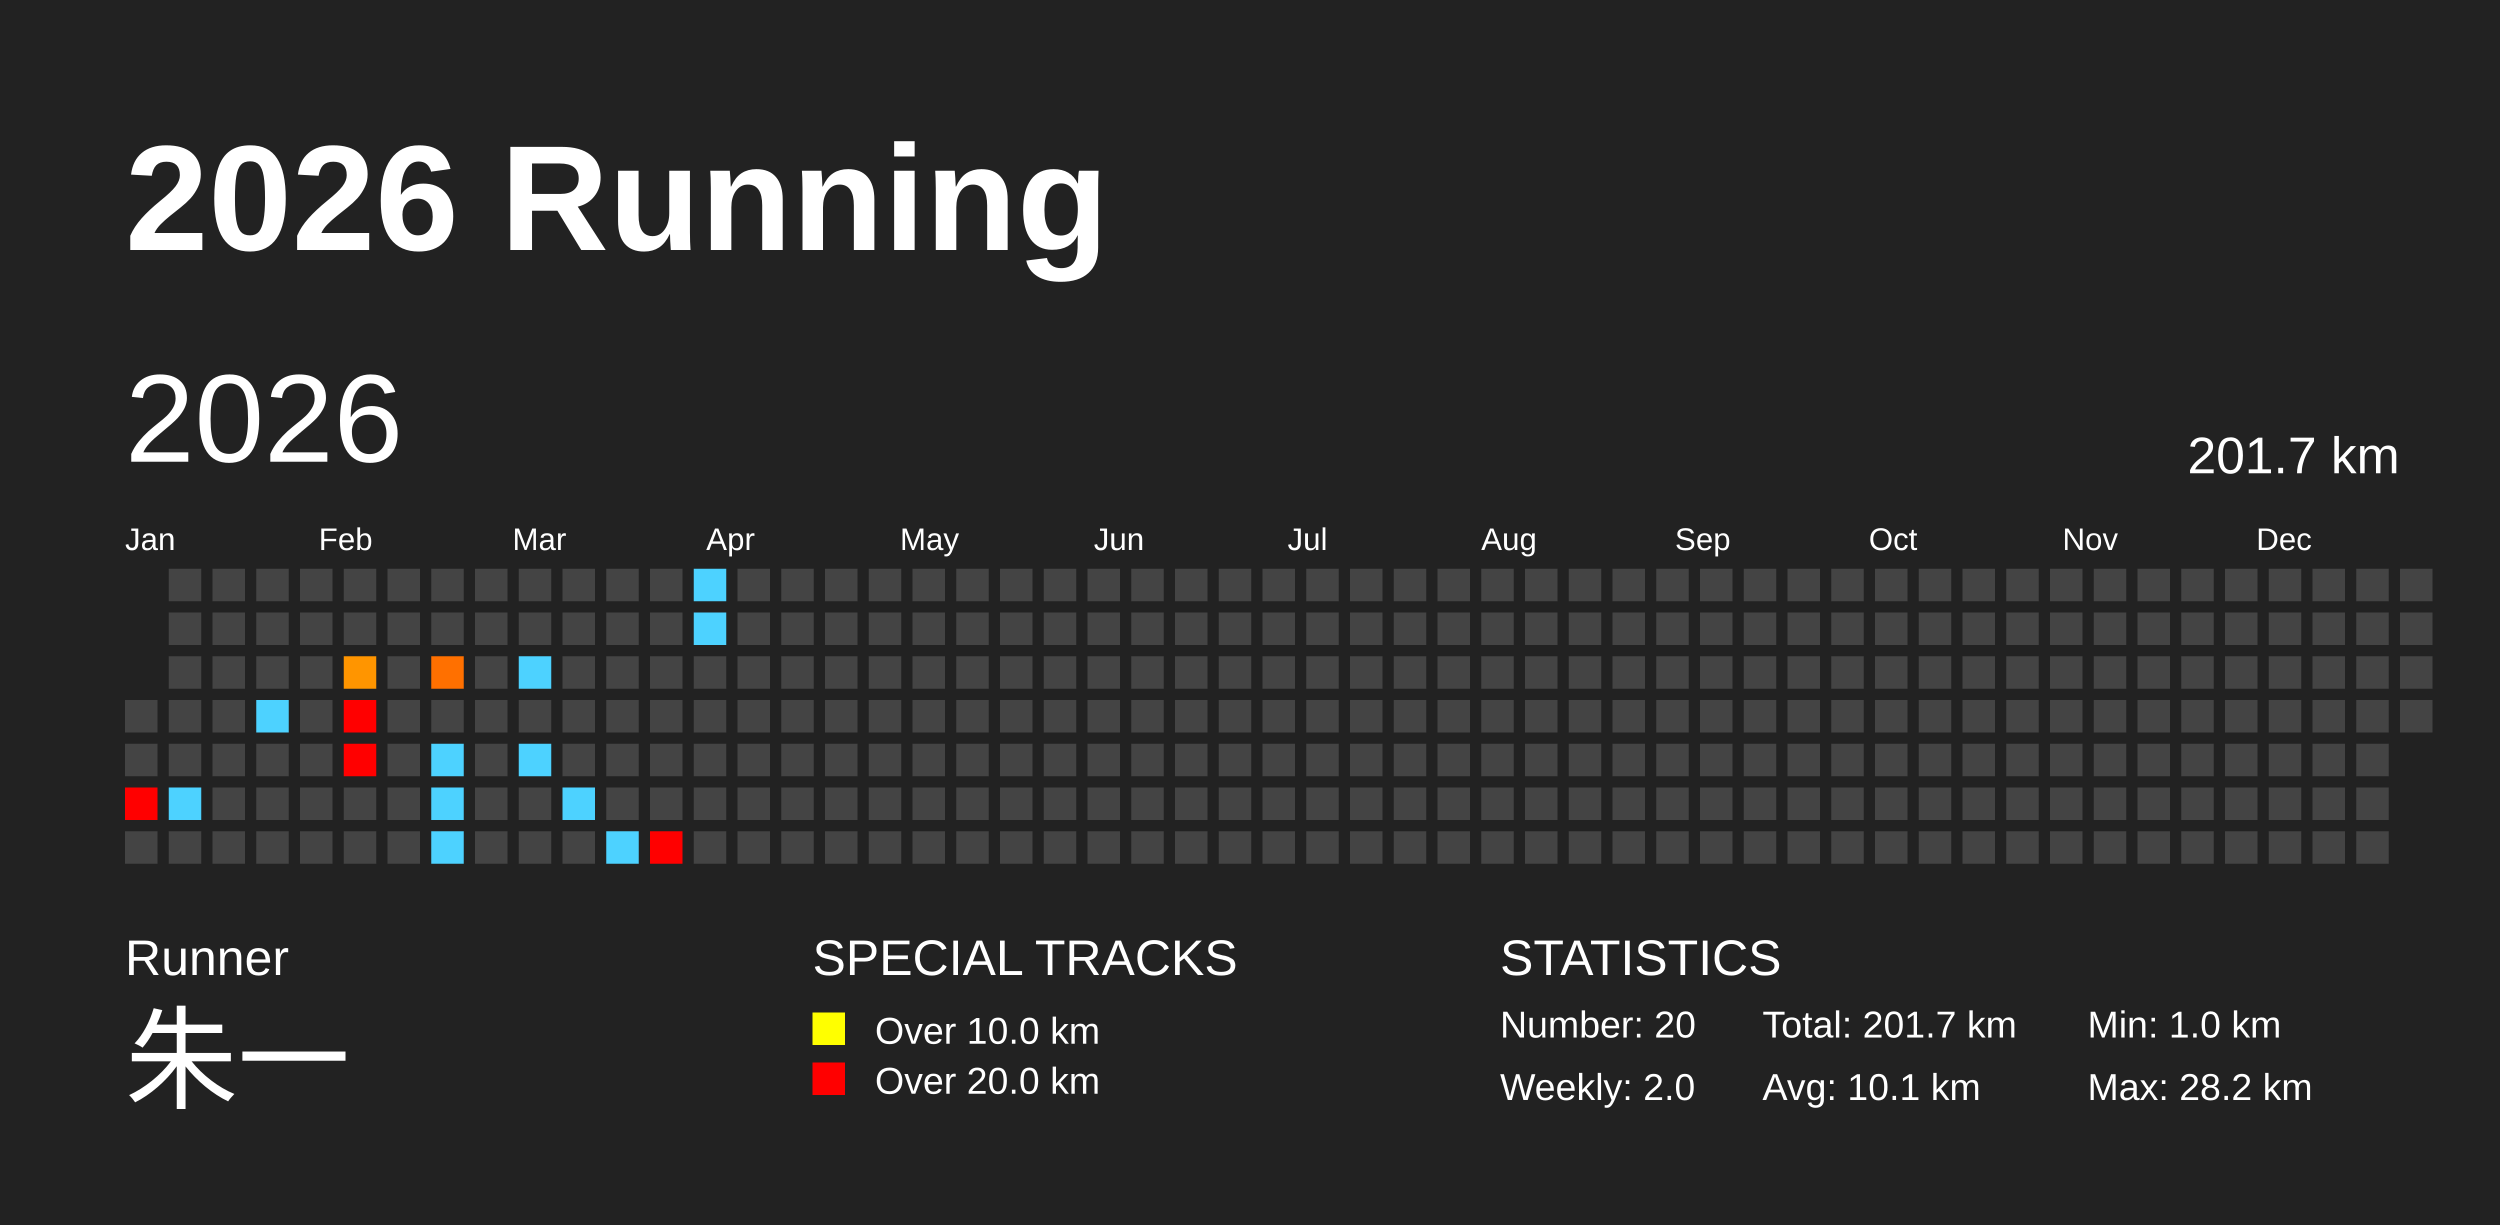
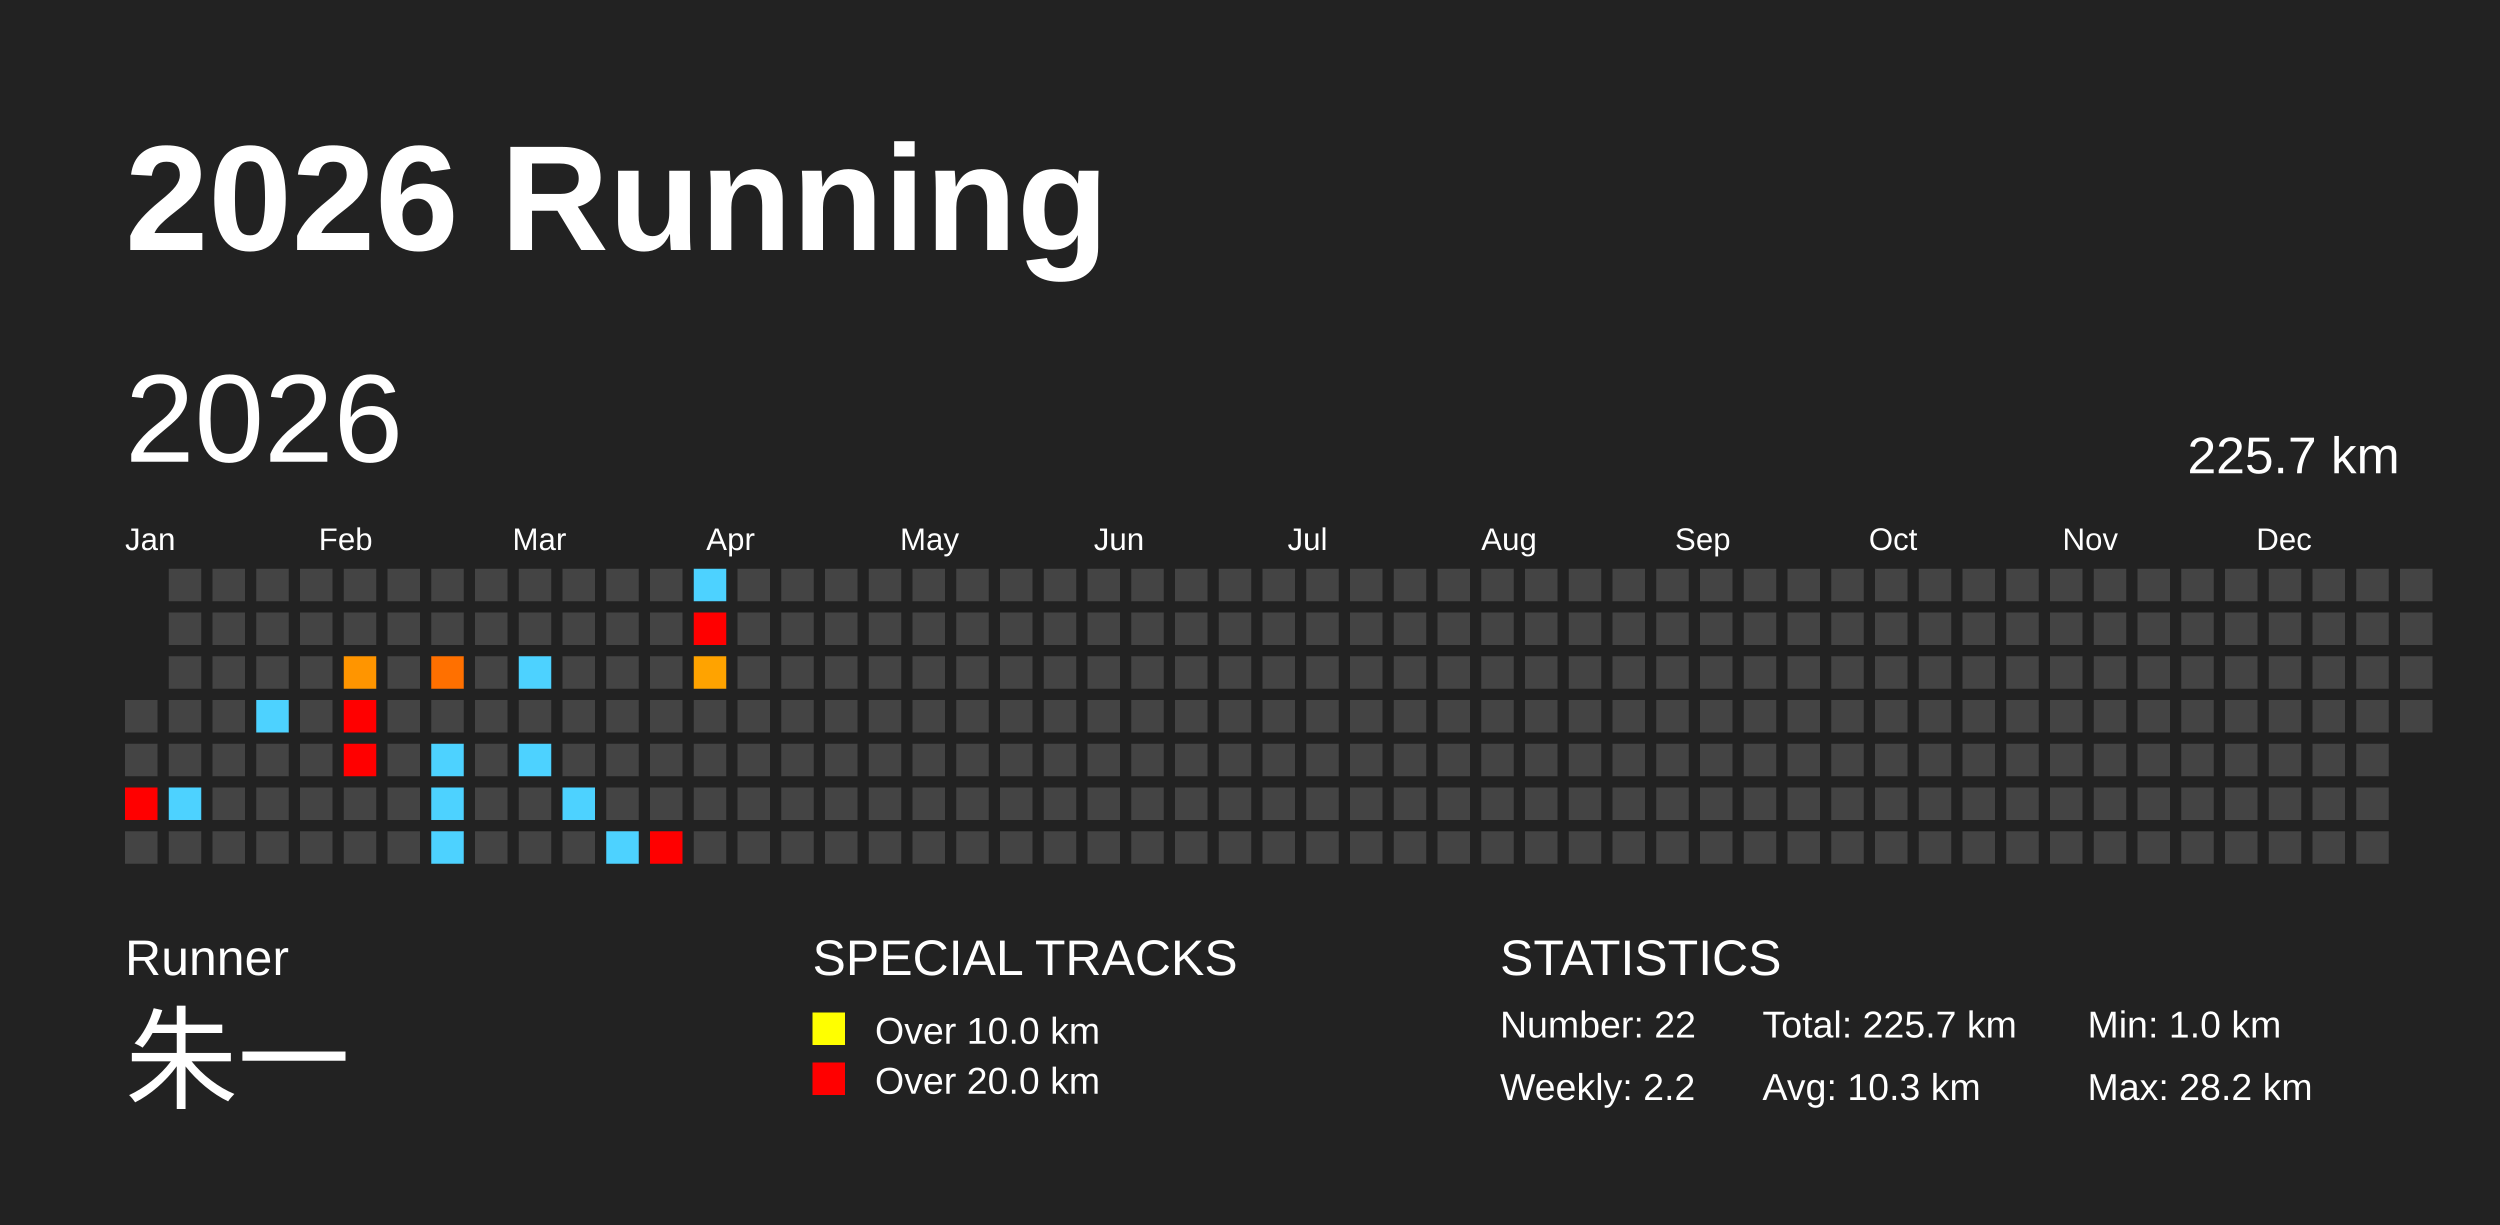
<svg xmlns="http://www.w3.org/2000/svg" baseProfile="full" height="98mm" version="1.1" viewBox="0,0,200,98" width="200mm">
  <defs />
  <rect fill="#222222" height="98" width="200" x="0" y="0" />
  <text fill="#FFFFFF" style="font-size:12px; font-family:Arial; font-weight:bold;" x="10" y="20">2026 Running</text>
  <text fill="#FFFFFF" style="font-size:4px; font-family:Arial" x="10" y="78">Runner</text>
  <text fill="#FFFFFF" style="font-size:9px; font-family:Arial" x="10" y="88">朱一</text>
  <text fill="#FFFFFF" style="font-size:4px; font-family:Arial" x="65" y="78">SPECIAL TRACKS</text>
  <rect fill="yellow" height="2.6" width="2.6" x="65" y="81" />
  <text fill="#FFFFFF" style="font-size:3px; font-family:Arial" x="70" y="83.5">Over 10.0 km</text>
  <rect fill="red" height="2.6" width="2.6" x="65" y="85" />
  <text fill="#FFFFFF" style="font-size:3px; font-family:Arial" x="70" y="87.5">Over 20.0 km</text>
  <text fill="#FFFFFF" style="font-size:4px; font-family:Arial" x="120" y="78">STATISTICS</text>
-   <text fill="#FFFFFF" style="font-size:3px; font-family:Arial" x="120" y="83">Number: 20</text>
-   <text fill="#FFFFFF" style="font-size:3px; font-family:Arial" x="120" y="88">Weekly: 2.0</text>
-   <text fill="#FFFFFF" style="font-size:3px; font-family:Arial" x="141" y="83">Total: 201.7 km</text>
-   <text fill="#FFFFFF" style="font-size:3px; font-family:Arial" x="141" y="88">Avg: 10.1 km</text>
+   <text fill="#FFFFFF" style="font-size:3px; font-family:Arial" x="120" y="83">Number: 22</text>
+   <text fill="#FFFFFF" style="font-size:3px; font-family:Arial" x="120" y="88">Weekly: 2.2</text>
+   <text fill="#FFFFFF" style="font-size:3px; font-family:Arial" x="141" y="83">Total: 225.7 km</text>
+   <text fill="#FFFFFF" style="font-size:3px; font-family:Arial" x="141" y="88">Avg: 10.3 km</text>
  <text fill="#FFFFFF" style="font-size:3px; font-family:Arial" x="167" y="83">Min: 1.0 km</text>
  <text fill="#FFFFFF" style="font-size:3px; font-family:Arial" x="167" y="88">Max: 28.2 km</text>
  <text dominant-baseline="hanging" fill="#FFFFFF" style="font-size:10.0px; font-family:Arial;" x="10" y="30">2026</text>
-   <text dominant-baseline="hanging" fill="#FFFFFF" style="font-size:4.125px; font-family:Arial;" x="175" y="35">201.7 km</text>
+   <text dominant-baseline="hanging" fill="#FFFFFF" style="font-size:4.125px; font-family:Arial;" x="175" y="35">225.7 km</text>
  <text fill="#FFFFFF" style="font-size:2.5px; font-family:Arial" x="10.0" y="44">Jan</text>
  <text fill="#FFFFFF" style="font-size:2.5px; font-family:Arial" x="25.5" y="44">Feb</text>
  <text fill="#FFFFFF" style="font-size:2.5px; font-family:Arial" x="41.0" y="44">Mar</text>
  <text fill="#FFFFFF" style="font-size:2.5px; font-family:Arial" x="56.5" y="44">Apr</text>
  <text fill="#FFFFFF" style="font-size:2.5px; font-family:Arial" x="72.0" y="44">May</text>
  <text fill="#FFFFFF" style="font-size:2.5px; font-family:Arial" x="87.5" y="44">Jun</text>
  <text fill="#FFFFFF" style="font-size:2.5px; font-family:Arial" x="103.0" y="44">Jul</text>
  <text fill="#FFFFFF" style="font-size:2.5px; font-family:Arial" x="118.5" y="44">Aug</text>
  <text fill="#FFFFFF" style="font-size:2.5px; font-family:Arial" x="134.0" y="44">Sep</text>
  <text fill="#FFFFFF" style="font-size:2.5px; font-family:Arial" x="149.5" y="44">Oct</text>
  <text fill="#FFFFFF" style="font-size:2.5px; font-family:Arial" x="165.0" y="44">Nov</text>
  <text fill="#FFFFFF" style="font-size:2.5px; font-family:Arial" x="180.5" y="44">Dec</text>
  <rect fill="#444444" height="2.6" width="2.6" x="10.0" y="56.0" />
  <rect fill="#444444" height="2.6" width="2.6" x="10.0" y="59.5" />
  <rect fill="red" height="2.6" width="2.6" x="10.0" y="63.0" />
  <rect fill="#444444" height="2.6" width="2.6" x="10.0" y="66.5" />
  <rect fill="#444444" height="2.6" width="2.6" x="13.5" y="45.5" />
  <rect fill="#444444" height="2.6" width="2.6" x="13.5" y="49.0" />
  <rect fill="#444444" height="2.6" width="2.6" x="13.5" y="52.5" />
  <rect fill="#444444" height="2.6" width="2.6" x="13.5" y="56.0" />
  <rect fill="#444444" height="2.6" width="2.6" x="13.5" y="59.5" />
  <rect fill="#4dd2ff" height="2.6" width="2.6" x="13.5" y="63.0" />
  <rect fill="#444444" height="2.6" width="2.6" x="13.5" y="66.5" />
  <rect fill="#444444" height="2.6" width="2.6" x="17.0" y="45.5" />
  <rect fill="#444444" height="2.6" width="2.6" x="17.0" y="49.0" />
  <rect fill="#444444" height="2.6" width="2.6" x="17.0" y="52.5" />
  <rect fill="#444444" height="2.6" width="2.6" x="17.0" y="56.0" />
  <rect fill="#444444" height="2.6" width="2.6" x="17.0" y="59.5" />
  <rect fill="#444444" height="2.6" width="2.6" x="17.0" y="63.0" />
  <rect fill="#444444" height="2.6" width="2.6" x="17.0" y="66.5" />
  <rect fill="#444444" height="2.6" width="2.6" x="20.5" y="45.5" />
  <rect fill="#444444" height="2.6" width="2.6" x="20.5" y="49.0" />
  <rect fill="#444444" height="2.6" width="2.6" x="20.5" y="52.5" />
  <rect fill="#4dd2ff" height="2.6" width="2.6" x="20.5" y="56.0" />
  <rect fill="#444444" height="2.6" width="2.6" x="20.5" y="59.5" />
  <rect fill="#444444" height="2.6" width="2.6" x="20.5" y="63.0" />
  <rect fill="#444444" height="2.6" width="2.6" x="20.5" y="66.5" />
  <rect fill="#444444" height="2.6" width="2.6" x="24.0" y="45.5" />
  <rect fill="#444444" height="2.6" width="2.6" x="24.0" y="49.0" />
  <rect fill="#444444" height="2.6" width="2.6" x="24.0" y="52.5" />
  <rect fill="#444444" height="2.6" width="2.6" x="24.0" y="56.0" />
  <rect fill="#444444" height="2.6" width="2.6" x="24.0" y="59.5" />
  <rect fill="#444444" height="2.6" width="2.6" x="24.0" y="63.0" />
  <rect fill="#444444" height="2.6" width="2.6" x="24.0" y="66.5" />
  <rect fill="#444444" height="2.6" width="2.6" x="27.5" y="45.5" />
  <rect fill="#444444" height="2.6" width="2.6" x="27.5" y="49.0" />
  <rect fill="#ff9500" height="2.6" width="2.6" x="27.5" y="52.5" />
  <rect fill="red" height="2.6" width="2.6" x="27.5" y="56.0" />
  <rect fill="red" height="2.6" width="2.6" x="27.5" y="59.5" />
  <rect fill="#444444" height="2.6" width="2.6" x="27.5" y="63.0" />
  <rect fill="#444444" height="2.6" width="2.6" x="27.5" y="66.5" />
  <rect fill="#444444" height="2.6" width="2.6" x="31.0" y="45.5" />
  <rect fill="#444444" height="2.6" width="2.6" x="31.0" y="49.0" />
  <rect fill="#444444" height="2.6" width="2.6" x="31.0" y="52.5" />
  <rect fill="#444444" height="2.6" width="2.6" x="31.0" y="56.0" />
  <rect fill="#444444" height="2.6" width="2.6" x="31.0" y="59.5" />
  <rect fill="#444444" height="2.6" width="2.6" x="31.0" y="63.0" />
  <rect fill="#444444" height="2.6" width="2.6" x="31.0" y="66.5" />
  <rect fill="#444444" height="2.6" width="2.6" x="34.5" y="45.5" />
  <rect fill="#444444" height="2.6" width="2.6" x="34.5" y="49.0" />
  <rect fill="#ff7000" height="2.6" width="2.6" x="34.5" y="52.5" />
  <rect fill="#444444" height="2.6" width="2.6" x="34.5" y="56.0" />
  <rect fill="#4dd2ff" height="2.6" width="2.6" x="34.5" y="59.5" />
  <rect fill="#4dd2ff" height="2.6" width="2.6" x="34.5" y="63.0" />
  <rect fill="#4dd2ff" height="2.6" width="2.6" x="34.5" y="66.5" />
  <rect fill="#444444" height="2.6" width="2.6" x="38.0" y="45.5" />
  <rect fill="#444444" height="2.6" width="2.6" x="38.0" y="49.0" />
  <rect fill="#444444" height="2.6" width="2.6" x="38.0" y="52.5" />
  <rect fill="#444444" height="2.6" width="2.6" x="38.0" y="56.0" />
  <rect fill="#444444" height="2.6" width="2.6" x="38.0" y="59.5" />
  <rect fill="#444444" height="2.6" width="2.6" x="38.0" y="63.0" />
  <rect fill="#444444" height="2.6" width="2.6" x="38.0" y="66.5" />
  <rect fill="#444444" height="2.6" width="2.6" x="41.5" y="45.5" />
  <rect fill="#444444" height="2.6" width="2.6" x="41.5" y="49.0" />
  <rect fill="#4dd2ff" height="2.6" width="2.6" x="41.5" y="52.5" />
  <rect fill="#444444" height="2.6" width="2.6" x="41.5" y="56.0" />
  <rect fill="#4dd2ff" height="2.6" width="2.6" x="41.5" y="59.5" />
  <rect fill="#444444" height="2.6" width="2.6" x="41.5" y="63.0" />
  <rect fill="#444444" height="2.6" width="2.6" x="41.5" y="66.5" />
  <rect fill="#444444" height="2.6" width="2.6" x="45.0" y="45.5" />
  <rect fill="#444444" height="2.6" width="2.6" x="45.0" y="49.0" />
  <rect fill="#444444" height="2.6" width="2.6" x="45.0" y="52.5" />
  <rect fill="#444444" height="2.6" width="2.6" x="45.0" y="56.0" />
  <rect fill="#444444" height="2.6" width="2.6" x="45.0" y="59.5" />
  <rect fill="#4dd2ff" height="2.6" width="2.6" x="45.0" y="63.0" />
  <rect fill="#444444" height="2.6" width="2.6" x="45.0" y="66.5" />
  <rect fill="#444444" height="2.6" width="2.6" x="48.5" y="45.5" />
  <rect fill="#444444" height="2.6" width="2.6" x="48.5" y="49.0" />
  <rect fill="#444444" height="2.6" width="2.6" x="48.5" y="52.5" />
  <rect fill="#444444" height="2.6" width="2.6" x="48.5" y="56.0" />
  <rect fill="#444444" height="2.6" width="2.6" x="48.5" y="59.5" />
  <rect fill="#444444" height="2.6" width="2.6" x="48.5" y="63.0" />
  <rect fill="#4dd2ff" height="2.6" width="2.6" x="48.5" y="66.5" />
  <rect fill="#444444" height="2.6" width="2.6" x="52.0" y="45.5" />
  <rect fill="#444444" height="2.6" width="2.6" x="52.0" y="49.0" />
  <rect fill="#444444" height="2.6" width="2.6" x="52.0" y="52.5" />
  <rect fill="#444444" height="2.6" width="2.6" x="52.0" y="56.0" />
  <rect fill="#444444" height="2.6" width="2.6" x="52.0" y="59.5" />
  <rect fill="#444444" height="2.6" width="2.6" x="52.0" y="63.0" />
  <rect fill="red" height="2.6" width="2.6" x="52.0" y="66.5" />
  <rect fill="#4dd2ff" height="2.6" width="2.6" x="55.5" y="45.5" />
-   <rect fill="#4dd2ff" height="2.6" width="2.6" x="55.5" y="49.0" />
-   <rect fill="#444444" height="2.6" width="2.6" x="55.5" y="52.5" />
+   <rect fill="red" height="2.6" width="2.6" x="55.5" y="49.0" />
+   <rect fill="#ffa300" height="2.6" width="2.6" x="55.5" y="52.5" />
  <rect fill="#444444" height="2.6" width="2.6" x="55.5" y="56.0" />
  <rect fill="#444444" height="2.6" width="2.6" x="55.5" y="59.5" />
  <rect fill="#444444" height="2.6" width="2.6" x="55.5" y="63.0" />
  <rect fill="#444444" height="2.6" width="2.6" x="55.5" y="66.5" />
  <rect fill="#444444" height="2.6" width="2.6" x="59.0" y="45.5" />
  <rect fill="#444444" height="2.6" width="2.6" x="59.0" y="49.0" />
  <rect fill="#444444" height="2.6" width="2.6" x="59.0" y="52.5" />
  <rect fill="#444444" height="2.6" width="2.6" x="59.0" y="56.0" />
  <rect fill="#444444" height="2.6" width="2.6" x="59.0" y="59.5" />
  <rect fill="#444444" height="2.6" width="2.6" x="59.0" y="63.0" />
  <rect fill="#444444" height="2.6" width="2.6" x="59.0" y="66.5" />
  <rect fill="#444444" height="2.6" width="2.6" x="62.5" y="45.5" />
  <rect fill="#444444" height="2.6" width="2.6" x="62.5" y="49.0" />
  <rect fill="#444444" height="2.6" width="2.6" x="62.5" y="52.5" />
  <rect fill="#444444" height="2.6" width="2.6" x="62.5" y="56.0" />
  <rect fill="#444444" height="2.6" width="2.6" x="62.5" y="59.5" />
  <rect fill="#444444" height="2.6" width="2.6" x="62.5" y="63.0" />
  <rect fill="#444444" height="2.6" width="2.6" x="62.5" y="66.5" />
  <rect fill="#444444" height="2.6" width="2.6" x="66.0" y="45.5" />
  <rect fill="#444444" height="2.6" width="2.6" x="66.0" y="49.0" />
  <rect fill="#444444" height="2.6" width="2.6" x="66.0" y="52.5" />
  <rect fill="#444444" height="2.6" width="2.6" x="66.0" y="56.0" />
  <rect fill="#444444" height="2.6" width="2.6" x="66.0" y="59.5" />
  <rect fill="#444444" height="2.6" width="2.6" x="66.0" y="63.0" />
  <rect fill="#444444" height="2.6" width="2.6" x="66.0" y="66.5" />
  <rect fill="#444444" height="2.6" width="2.6" x="69.5" y="45.5" />
  <rect fill="#444444" height="2.6" width="2.6" x="69.5" y="49.0" />
  <rect fill="#444444" height="2.6" width="2.6" x="69.5" y="52.5" />
  <rect fill="#444444" height="2.6" width="2.6" x="69.5" y="56.0" />
  <rect fill="#444444" height="2.6" width="2.6" x="69.5" y="59.5" />
  <rect fill="#444444" height="2.6" width="2.6" x="69.5" y="63.0" />
  <rect fill="#444444" height="2.6" width="2.6" x="69.5" y="66.5" />
  <rect fill="#444444" height="2.6" width="2.6" x="73.0" y="45.5" />
  <rect fill="#444444" height="2.6" width="2.6" x="73.0" y="49.0" />
  <rect fill="#444444" height="2.6" width="2.6" x="73.0" y="52.5" />
  <rect fill="#444444" height="2.6" width="2.6" x="73.0" y="56.0" />
  <rect fill="#444444" height="2.6" width="2.6" x="73.0" y="59.5" />
  <rect fill="#444444" height="2.6" width="2.6" x="73.0" y="63.0" />
  <rect fill="#444444" height="2.6" width="2.6" x="73.0" y="66.5" />
  <rect fill="#444444" height="2.6" width="2.6" x="76.5" y="45.5" />
  <rect fill="#444444" height="2.6" width="2.6" x="76.5" y="49.0" />
  <rect fill="#444444" height="2.6" width="2.6" x="76.5" y="52.5" />
  <rect fill="#444444" height="2.6" width="2.6" x="76.5" y="56.0" />
  <rect fill="#444444" height="2.6" width="2.6" x="76.5" y="59.5" />
  <rect fill="#444444" height="2.6" width="2.6" x="76.5" y="63.0" />
  <rect fill="#444444" height="2.6" width="2.6" x="76.5" y="66.5" />
  <rect fill="#444444" height="2.6" width="2.6" x="80.0" y="45.5" />
  <rect fill="#444444" height="2.6" width="2.6" x="80.0" y="49.0" />
  <rect fill="#444444" height="2.6" width="2.6" x="80.0" y="52.5" />
  <rect fill="#444444" height="2.6" width="2.6" x="80.0" y="56.0" />
  <rect fill="#444444" height="2.6" width="2.6" x="80.0" y="59.5" />
  <rect fill="#444444" height="2.6" width="2.6" x="80.0" y="63.0" />
  <rect fill="#444444" height="2.6" width="2.6" x="80.0" y="66.5" />
  <rect fill="#444444" height="2.6" width="2.6" x="83.5" y="45.5" />
  <rect fill="#444444" height="2.6" width="2.6" x="83.5" y="49.0" />
  <rect fill="#444444" height="2.6" width="2.6" x="83.5" y="52.5" />
  <rect fill="#444444" height="2.6" width="2.6" x="83.5" y="56.0" />
  <rect fill="#444444" height="2.6" width="2.6" x="83.5" y="59.5" />
  <rect fill="#444444" height="2.6" width="2.6" x="83.5" y="63.0" />
  <rect fill="#444444" height="2.6" width="2.6" x="83.5" y="66.5" />
  <rect fill="#444444" height="2.6" width="2.6" x="87.0" y="45.5" />
  <rect fill="#444444" height="2.6" width="2.6" x="87.0" y="49.0" />
  <rect fill="#444444" height="2.6" width="2.6" x="87.0" y="52.5" />
  <rect fill="#444444" height="2.6" width="2.6" x="87.0" y="56.0" />
  <rect fill="#444444" height="2.6" width="2.6" x="87.0" y="59.5" />
  <rect fill="#444444" height="2.6" width="2.6" x="87.0" y="63.0" />
  <rect fill="#444444" height="2.6" width="2.6" x="87.0" y="66.5" />
  <rect fill="#444444" height="2.6" width="2.6" x="90.5" y="45.5" />
  <rect fill="#444444" height="2.6" width="2.6" x="90.5" y="49.0" />
  <rect fill="#444444" height="2.6" width="2.6" x="90.5" y="52.5" />
  <rect fill="#444444" height="2.6" width="2.6" x="90.5" y="56.0" />
  <rect fill="#444444" height="2.6" width="2.6" x="90.5" y="59.5" />
  <rect fill="#444444" height="2.6" width="2.6" x="90.5" y="63.0" />
  <rect fill="#444444" height="2.6" width="2.6" x="90.5" y="66.5" />
  <rect fill="#444444" height="2.6" width="2.6" x="94.0" y="45.5" />
  <rect fill="#444444" height="2.6" width="2.6" x="94.0" y="49.0" />
  <rect fill="#444444" height="2.6" width="2.6" x="94.0" y="52.5" />
  <rect fill="#444444" height="2.6" width="2.6" x="94.0" y="56.0" />
  <rect fill="#444444" height="2.6" width="2.6" x="94.0" y="59.5" />
  <rect fill="#444444" height="2.6" width="2.6" x="94.0" y="63.0" />
  <rect fill="#444444" height="2.6" width="2.6" x="94.0" y="66.5" />
  <rect fill="#444444" height="2.6" width="2.6" x="97.5" y="45.5" />
  <rect fill="#444444" height="2.6" width="2.6" x="97.5" y="49.0" />
  <rect fill="#444444" height="2.6" width="2.6" x="97.5" y="52.5" />
  <rect fill="#444444" height="2.6" width="2.6" x="97.5" y="56.0" />
  <rect fill="#444444" height="2.6" width="2.6" x="97.5" y="59.5" />
  <rect fill="#444444" height="2.6" width="2.6" x="97.5" y="63.0" />
  <rect fill="#444444" height="2.6" width="2.6" x="97.5" y="66.5" />
  <rect fill="#444444" height="2.6" width="2.6" x="101.0" y="45.5" />
  <rect fill="#444444" height="2.6" width="2.6" x="101.0" y="49.0" />
  <rect fill="#444444" height="2.6" width="2.6" x="101.0" y="52.5" />
  <rect fill="#444444" height="2.6" width="2.6" x="101.0" y="56.0" />
  <rect fill="#444444" height="2.6" width="2.6" x="101.0" y="59.5" />
  <rect fill="#444444" height="2.6" width="2.6" x="101.0" y="63.0" />
  <rect fill="#444444" height="2.6" width="2.6" x="101.0" y="66.5" />
  <rect fill="#444444" height="2.6" width="2.6" x="104.5" y="45.5" />
  <rect fill="#444444" height="2.6" width="2.6" x="104.5" y="49.0" />
  <rect fill="#444444" height="2.6" width="2.6" x="104.5" y="52.5" />
  <rect fill="#444444" height="2.6" width="2.6" x="104.5" y="56.0" />
  <rect fill="#444444" height="2.6" width="2.6" x="104.5" y="59.5" />
  <rect fill="#444444" height="2.6" width="2.6" x="104.5" y="63.0" />
  <rect fill="#444444" height="2.6" width="2.6" x="104.5" y="66.5" />
  <rect fill="#444444" height="2.6" width="2.6" x="108.0" y="45.5" />
  <rect fill="#444444" height="2.6" width="2.6" x="108.0" y="49.0" />
  <rect fill="#444444" height="2.6" width="2.6" x="108.0" y="52.5" />
  <rect fill="#444444" height="2.6" width="2.6" x="108.0" y="56.0" />
  <rect fill="#444444" height="2.6" width="2.6" x="108.0" y="59.5" />
  <rect fill="#444444" height="2.6" width="2.6" x="108.0" y="63.0" />
  <rect fill="#444444" height="2.6" width="2.6" x="108.0" y="66.5" />
  <rect fill="#444444" height="2.6" width="2.6" x="111.5" y="45.5" />
  <rect fill="#444444" height="2.6" width="2.6" x="111.5" y="49.0" />
  <rect fill="#444444" height="2.6" width="2.6" x="111.5" y="52.5" />
  <rect fill="#444444" height="2.6" width="2.6" x="111.5" y="56.0" />
  <rect fill="#444444" height="2.6" width="2.6" x="111.5" y="59.5" />
  <rect fill="#444444" height="2.6" width="2.6" x="111.5" y="63.0" />
  <rect fill="#444444" height="2.6" width="2.6" x="111.5" y="66.5" />
  <rect fill="#444444" height="2.6" width="2.6" x="115.0" y="45.5" />
  <rect fill="#444444" height="2.6" width="2.6" x="115.0" y="49.0" />
  <rect fill="#444444" height="2.6" width="2.6" x="115.0" y="52.5" />
  <rect fill="#444444" height="2.6" width="2.6" x="115.0" y="56.0" />
  <rect fill="#444444" height="2.6" width="2.6" x="115.0" y="59.5" />
  <rect fill="#444444" height="2.6" width="2.6" x="115.0" y="63.0" />
  <rect fill="#444444" height="2.6" width="2.6" x="115.0" y="66.5" />
  <rect fill="#444444" height="2.6" width="2.6" x="118.5" y="45.5" />
  <rect fill="#444444" height="2.6" width="2.6" x="118.5" y="49.0" />
  <rect fill="#444444" height="2.6" width="2.6" x="118.5" y="52.5" />
  <rect fill="#444444" height="2.6" width="2.6" x="118.5" y="56.0" />
  <rect fill="#444444" height="2.6" width="2.6" x="118.5" y="59.5" />
  <rect fill="#444444" height="2.6" width="2.6" x="118.5" y="63.0" />
  <rect fill="#444444" height="2.6" width="2.6" x="118.5" y="66.5" />
  <rect fill="#444444" height="2.6" width="2.6" x="122.0" y="45.5" />
  <rect fill="#444444" height="2.6" width="2.6" x="122.0" y="49.0" />
  <rect fill="#444444" height="2.6" width="2.6" x="122.0" y="52.5" />
  <rect fill="#444444" height="2.6" width="2.6" x="122.0" y="56.0" />
  <rect fill="#444444" height="2.6" width="2.6" x="122.0" y="59.5" />
  <rect fill="#444444" height="2.6" width="2.6" x="122.0" y="63.0" />
  <rect fill="#444444" height="2.6" width="2.6" x="122.0" y="66.5" />
  <rect fill="#444444" height="2.6" width="2.6" x="125.5" y="45.5" />
  <rect fill="#444444" height="2.6" width="2.6" x="125.5" y="49.0" />
  <rect fill="#444444" height="2.6" width="2.6" x="125.5" y="52.5" />
  <rect fill="#444444" height="2.6" width="2.6" x="125.5" y="56.0" />
  <rect fill="#444444" height="2.6" width="2.6" x="125.5" y="59.5" />
  <rect fill="#444444" height="2.6" width="2.6" x="125.5" y="63.0" />
  <rect fill="#444444" height="2.6" width="2.6" x="125.5" y="66.5" />
  <rect fill="#444444" height="2.6" width="2.6" x="129.0" y="45.5" />
  <rect fill="#444444" height="2.6" width="2.6" x="129.0" y="49.0" />
  <rect fill="#444444" height="2.6" width="2.6" x="129.0" y="52.5" />
  <rect fill="#444444" height="2.6" width="2.6" x="129.0" y="56.0" />
  <rect fill="#444444" height="2.6" width="2.6" x="129.0" y="59.5" />
  <rect fill="#444444" height="2.6" width="2.6" x="129.0" y="63.0" />
  <rect fill="#444444" height="2.6" width="2.6" x="129.0" y="66.5" />
  <rect fill="#444444" height="2.6" width="2.6" x="132.5" y="45.5" />
  <rect fill="#444444" height="2.6" width="2.6" x="132.5" y="49.0" />
  <rect fill="#444444" height="2.6" width="2.6" x="132.5" y="52.5" />
  <rect fill="#444444" height="2.6" width="2.6" x="132.5" y="56.0" />
  <rect fill="#444444" height="2.6" width="2.6" x="132.5" y="59.5" />
  <rect fill="#444444" height="2.6" width="2.6" x="132.5" y="63.0" />
  <rect fill="#444444" height="2.6" width="2.6" x="132.5" y="66.5" />
  <rect fill="#444444" height="2.6" width="2.6" x="136.0" y="45.5" />
  <rect fill="#444444" height="2.6" width="2.6" x="136.0" y="49.0" />
  <rect fill="#444444" height="2.6" width="2.6" x="136.0" y="52.5" />
  <rect fill="#444444" height="2.6" width="2.6" x="136.0" y="56.0" />
  <rect fill="#444444" height="2.6" width="2.6" x="136.0" y="59.5" />
  <rect fill="#444444" height="2.6" width="2.6" x="136.0" y="63.0" />
  <rect fill="#444444" height="2.6" width="2.6" x="136.0" y="66.5" />
  <rect fill="#444444" height="2.6" width="2.6" x="139.5" y="45.5" />
  <rect fill="#444444" height="2.6" width="2.6" x="139.5" y="49.0" />
  <rect fill="#444444" height="2.6" width="2.6" x="139.5" y="52.5" />
  <rect fill="#444444" height="2.6" width="2.6" x="139.5" y="56.0" />
  <rect fill="#444444" height="2.6" width="2.6" x="139.5" y="59.5" />
  <rect fill="#444444" height="2.6" width="2.6" x="139.5" y="63.0" />
  <rect fill="#444444" height="2.6" width="2.6" x="139.5" y="66.5" />
  <rect fill="#444444" height="2.6" width="2.6" x="143.0" y="45.5" />
  <rect fill="#444444" height="2.6" width="2.6" x="143.0" y="49.0" />
  <rect fill="#444444" height="2.6" width="2.6" x="143.0" y="52.5" />
  <rect fill="#444444" height="2.6" width="2.6" x="143.0" y="56.0" />
  <rect fill="#444444" height="2.6" width="2.6" x="143.0" y="59.5" />
  <rect fill="#444444" height="2.6" width="2.6" x="143.0" y="63.0" />
  <rect fill="#444444" height="2.6" width="2.6" x="143.0" y="66.5" />
  <rect fill="#444444" height="2.6" width="2.6" x="146.5" y="45.5" />
  <rect fill="#444444" height="2.6" width="2.6" x="146.5" y="49.0" />
  <rect fill="#444444" height="2.6" width="2.6" x="146.5" y="52.5" />
  <rect fill="#444444" height="2.6" width="2.6" x="146.5" y="56.0" />
  <rect fill="#444444" height="2.6" width="2.6" x="146.5" y="59.5" />
  <rect fill="#444444" height="2.6" width="2.6" x="146.5" y="63.0" />
  <rect fill="#444444" height="2.6" width="2.6" x="146.5" y="66.5" />
  <rect fill="#444444" height="2.6" width="2.6" x="150.0" y="45.5" />
  <rect fill="#444444" height="2.6" width="2.6" x="150.0" y="49.0" />
  <rect fill="#444444" height="2.6" width="2.6" x="150.0" y="52.5" />
  <rect fill="#444444" height="2.6" width="2.6" x="150.0" y="56.0" />
  <rect fill="#444444" height="2.6" width="2.6" x="150.0" y="59.5" />
  <rect fill="#444444" height="2.6" width="2.6" x="150.0" y="63.0" />
  <rect fill="#444444" height="2.6" width="2.6" x="150.0" y="66.5" />
  <rect fill="#444444" height="2.6" width="2.6" x="153.5" y="45.5" />
  <rect fill="#444444" height="2.6" width="2.6" x="153.5" y="49.0" />
  <rect fill="#444444" height="2.6" width="2.6" x="153.5" y="52.5" />
  <rect fill="#444444" height="2.6" width="2.6" x="153.5" y="56.0" />
  <rect fill="#444444" height="2.6" width="2.6" x="153.5" y="59.5" />
  <rect fill="#444444" height="2.6" width="2.6" x="153.5" y="63.0" />
  <rect fill="#444444" height="2.6" width="2.6" x="153.5" y="66.5" />
  <rect fill="#444444" height="2.6" width="2.6" x="157.0" y="45.5" />
  <rect fill="#444444" height="2.6" width="2.6" x="157.0" y="49.0" />
  <rect fill="#444444" height="2.6" width="2.6" x="157.0" y="52.5" />
  <rect fill="#444444" height="2.6" width="2.6" x="157.0" y="56.0" />
  <rect fill="#444444" height="2.6" width="2.6" x="157.0" y="59.5" />
  <rect fill="#444444" height="2.6" width="2.6" x="157.0" y="63.0" />
  <rect fill="#444444" height="2.6" width="2.6" x="157.0" y="66.5" />
  <rect fill="#444444" height="2.6" width="2.6" x="160.5" y="45.5" />
  <rect fill="#444444" height="2.6" width="2.6" x="160.5" y="49.0" />
  <rect fill="#444444" height="2.6" width="2.6" x="160.5" y="52.5" />
  <rect fill="#444444" height="2.6" width="2.6" x="160.5" y="56.0" />
  <rect fill="#444444" height="2.6" width="2.6" x="160.5" y="59.5" />
  <rect fill="#444444" height="2.6" width="2.6" x="160.5" y="63.0" />
  <rect fill="#444444" height="2.6" width="2.6" x="160.5" y="66.5" />
  <rect fill="#444444" height="2.6" width="2.6" x="164.0" y="45.5" />
  <rect fill="#444444" height="2.6" width="2.6" x="164.0" y="49.0" />
  <rect fill="#444444" height="2.6" width="2.6" x="164.0" y="52.5" />
  <rect fill="#444444" height="2.6" width="2.6" x="164.0" y="56.0" />
  <rect fill="#444444" height="2.6" width="2.6" x="164.0" y="59.5" />
  <rect fill="#444444" height="2.6" width="2.6" x="164.0" y="63.0" />
  <rect fill="#444444" height="2.6" width="2.6" x="164.0" y="66.5" />
  <rect fill="#444444" height="2.6" width="2.6" x="167.5" y="45.5" />
  <rect fill="#444444" height="2.6" width="2.6" x="167.5" y="49.0" />
  <rect fill="#444444" height="2.6" width="2.6" x="167.5" y="52.5" />
  <rect fill="#444444" height="2.6" width="2.6" x="167.5" y="56.0" />
  <rect fill="#444444" height="2.6" width="2.6" x="167.5" y="59.5" />
  <rect fill="#444444" height="2.6" width="2.6" x="167.5" y="63.0" />
  <rect fill="#444444" height="2.6" width="2.6" x="167.5" y="66.5" />
  <rect fill="#444444" height="2.6" width="2.6" x="171.0" y="45.5" />
  <rect fill="#444444" height="2.6" width="2.6" x="171.0" y="49.0" />
  <rect fill="#444444" height="2.6" width="2.6" x="171.0" y="52.5" />
  <rect fill="#444444" height="2.6" width="2.6" x="171.0" y="56.0" />
  <rect fill="#444444" height="2.6" width="2.6" x="171.0" y="59.5" />
  <rect fill="#444444" height="2.6" width="2.6" x="171.0" y="63.0" />
  <rect fill="#444444" height="2.6" width="2.6" x="171.0" y="66.5" />
  <rect fill="#444444" height="2.6" width="2.6" x="174.5" y="45.5" />
  <rect fill="#444444" height="2.6" width="2.6" x="174.5" y="49.0" />
  <rect fill="#444444" height="2.6" width="2.6" x="174.5" y="52.5" />
  <rect fill="#444444" height="2.6" width="2.6" x="174.5" y="56.0" />
  <rect fill="#444444" height="2.6" width="2.6" x="174.5" y="59.5" />
  <rect fill="#444444" height="2.6" width="2.6" x="174.5" y="63.0" />
  <rect fill="#444444" height="2.6" width="2.6" x="174.5" y="66.5" />
  <rect fill="#444444" height="2.6" width="2.6" x="178.0" y="45.5" />
  <rect fill="#444444" height="2.6" width="2.6" x="178.0" y="49.0" />
  <rect fill="#444444" height="2.6" width="2.6" x="178.0" y="52.5" />
  <rect fill="#444444" height="2.6" width="2.6" x="178.0" y="56.0" />
  <rect fill="#444444" height="2.6" width="2.6" x="178.0" y="59.5" />
  <rect fill="#444444" height="2.6" width="2.6" x="178.0" y="63.0" />
  <rect fill="#444444" height="2.6" width="2.6" x="178.0" y="66.5" />
  <rect fill="#444444" height="2.6" width="2.6" x="181.5" y="45.5" />
  <rect fill="#444444" height="2.6" width="2.6" x="181.5" y="49.0" />
  <rect fill="#444444" height="2.6" width="2.6" x="181.5" y="52.5" />
  <rect fill="#444444" height="2.6" width="2.6" x="181.5" y="56.0" />
  <rect fill="#444444" height="2.6" width="2.6" x="181.5" y="59.5" />
  <rect fill="#444444" height="2.6" width="2.6" x="181.5" y="63.0" />
  <rect fill="#444444" height="2.6" width="2.6" x="181.5" y="66.5" />
  <rect fill="#444444" height="2.6" width="2.6" x="185.0" y="45.5" />
  <rect fill="#444444" height="2.6" width="2.6" x="185.0" y="49.0" />
  <rect fill="#444444" height="2.6" width="2.6" x="185.0" y="52.5" />
  <rect fill="#444444" height="2.6" width="2.6" x="185.0" y="56.0" />
  <rect fill="#444444" height="2.6" width="2.6" x="185.0" y="59.5" />
  <rect fill="#444444" height="2.6" width="2.6" x="185.0" y="63.0" />
  <rect fill="#444444" height="2.6" width="2.6" x="185.0" y="66.5" />
  <rect fill="#444444" height="2.6" width="2.6" x="188.5" y="45.5" />
  <rect fill="#444444" height="2.6" width="2.6" x="188.5" y="49.0" />
  <rect fill="#444444" height="2.6" width="2.6" x="188.5" y="52.5" />
  <rect fill="#444444" height="2.6" width="2.6" x="188.5" y="56.0" />
  <rect fill="#444444" height="2.6" width="2.6" x="188.5" y="59.5" />
  <rect fill="#444444" height="2.6" width="2.6" x="188.5" y="63.0" />
  <rect fill="#444444" height="2.6" width="2.6" x="188.5" y="66.5" />
  <rect fill="#444444" height="2.6" width="2.6" x="192.0" y="45.5" />
  <rect fill="#444444" height="2.6" width="2.6" x="192.0" y="49.0" />
  <rect fill="#444444" height="2.6" width="2.6" x="192.0" y="52.5" />
  <rect fill="#444444" height="2.6" width="2.6" x="192.0" y="56.0" />
</svg>
